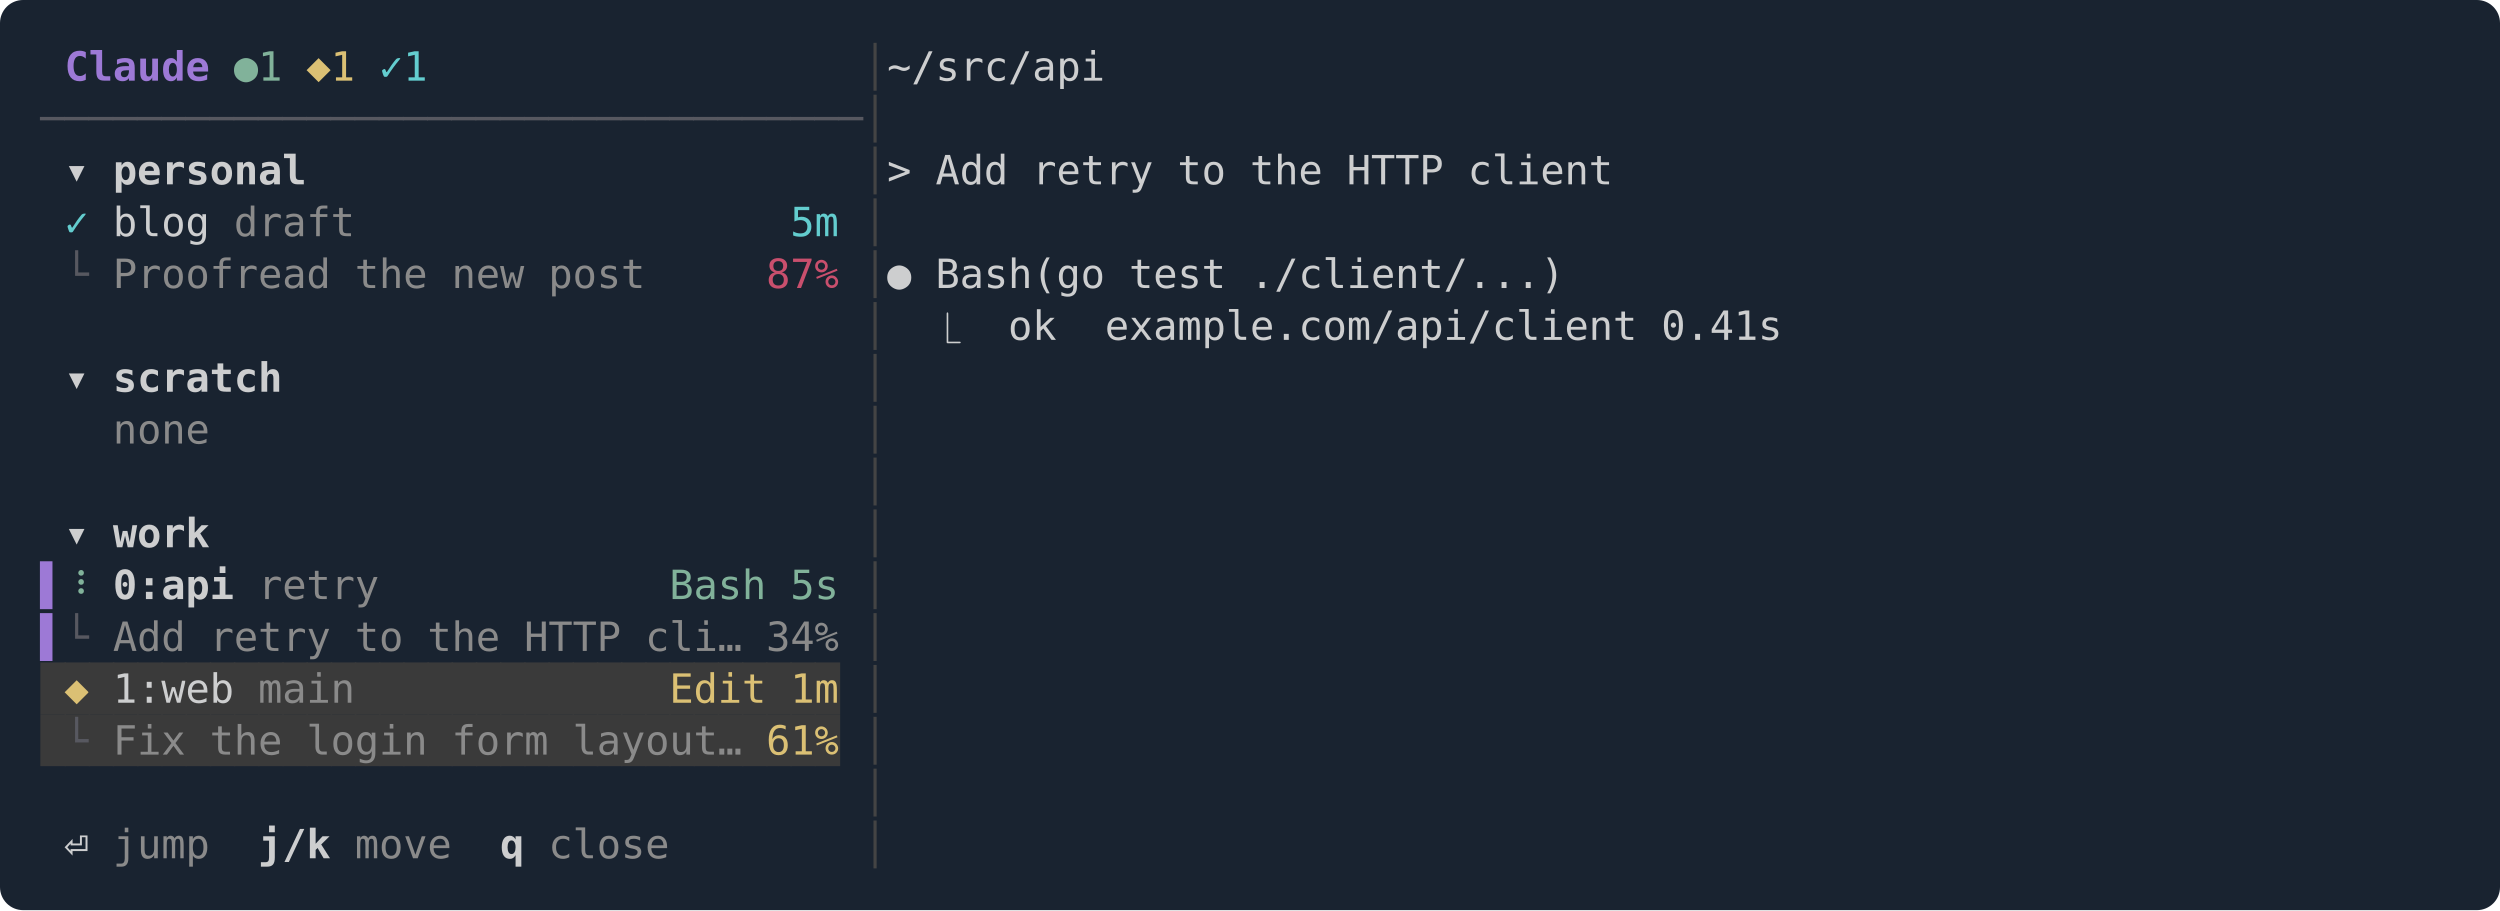
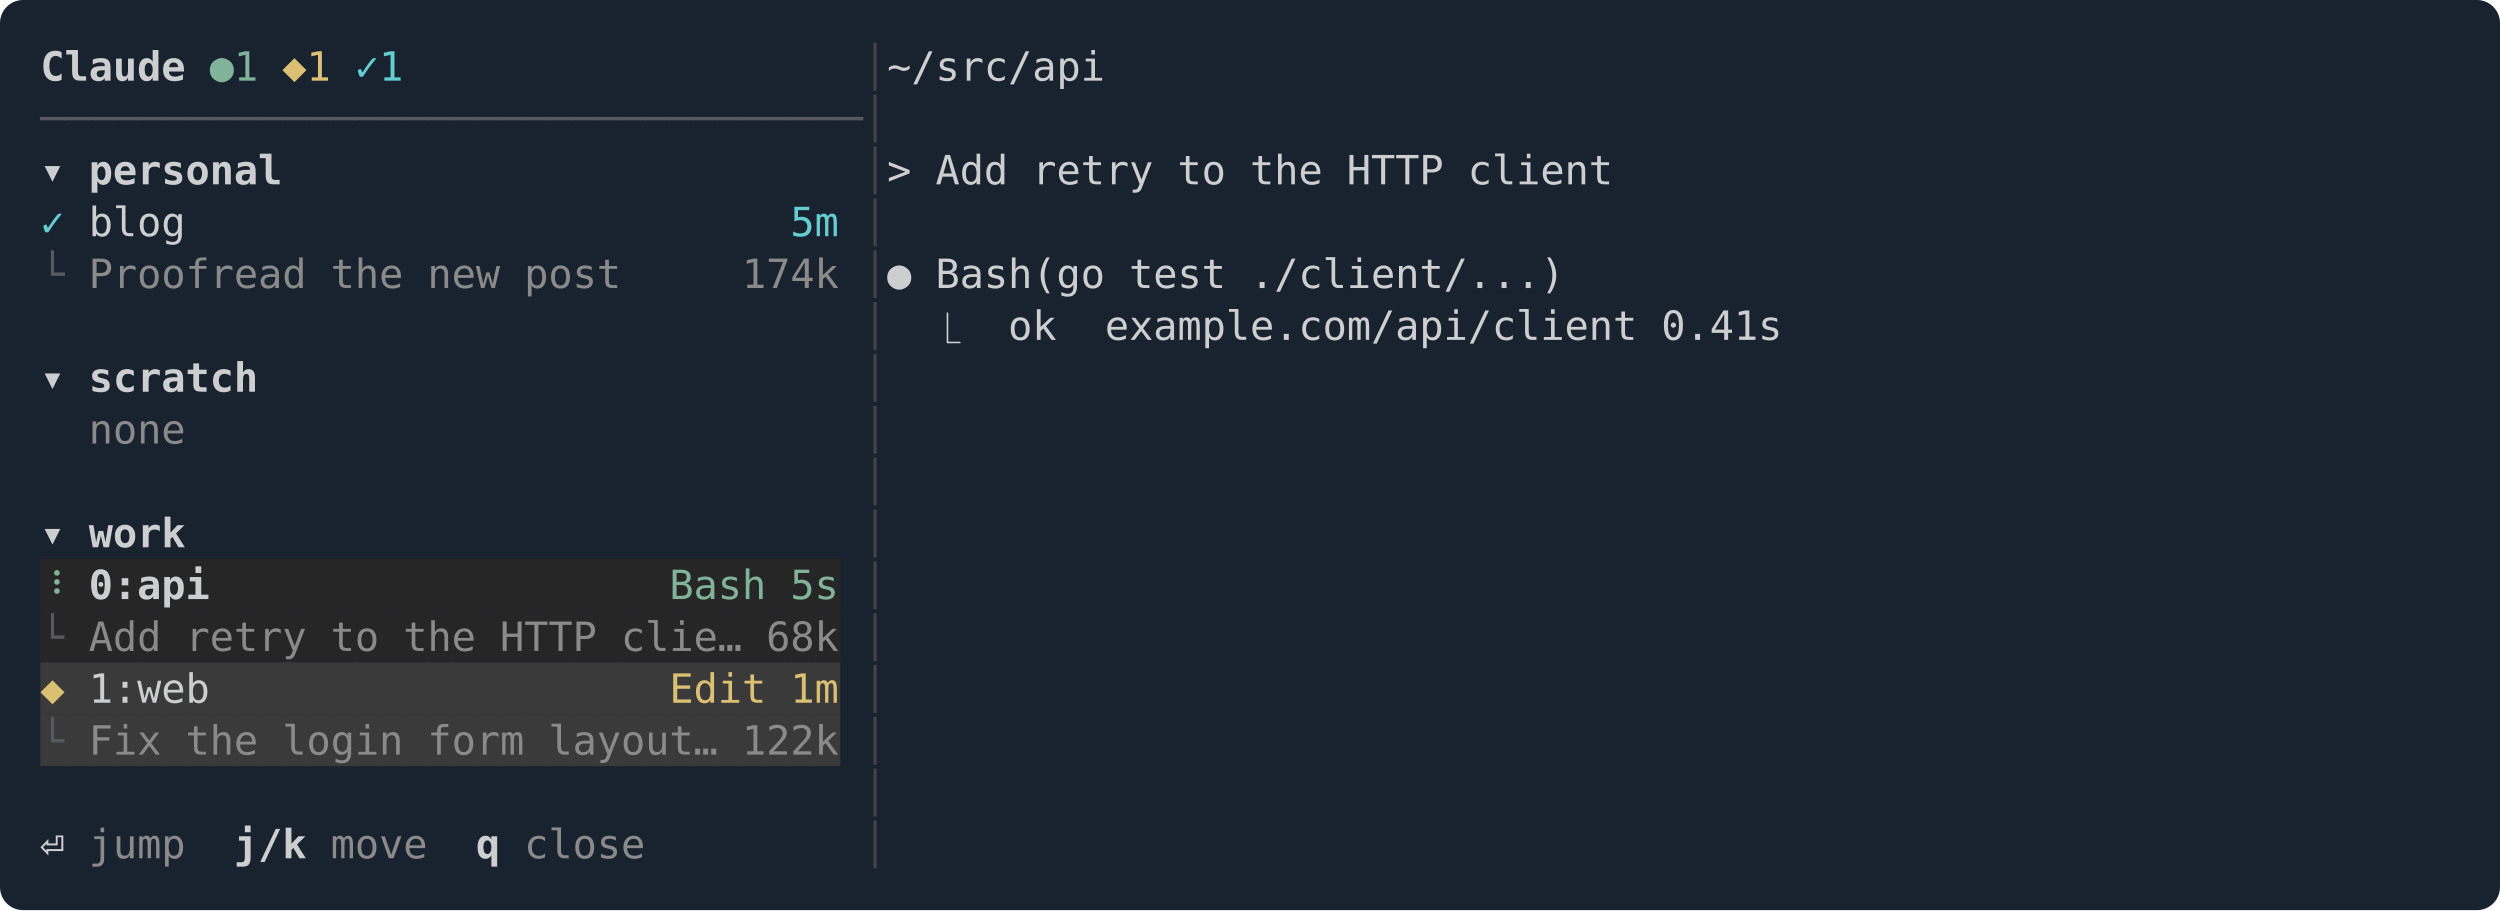
<svg xmlns="http://www.w3.org/2000/svg" width="868" height="316" font-family="Menlo, Monaco, 'DejaVu Sans Mono', monospace" font-size="14">
  <rect width="100%" height="100%" rx="8" fill="#192330" />
-   <text x="22.4" y="28" fill="#9d79d6" font-weight="bold">C</text>
-   <text x="30.8" y="28" fill="#9d79d6" font-weight="bold">l</text>
-   <text x="39.2" y="28" fill="#9d79d6" font-weight="bold">a</text>
-   <text x="47.6" y="28" fill="#9d79d6" font-weight="bold">u</text>
-   <text x="56.0" y="28" fill="#9d79d6" font-weight="bold">d</text>
-   <text x="64.4" y="28" fill="#9d79d6" font-weight="bold">e</text>
-   <text x="81.2" y="28" fill="#81b29a">●</text>
-   <text x="89.6" y="28" fill="#81b29a">1</text>
-   <text x="106.4" y="28" fill="#dbc074">◆</text>
-   <text x="114.8" y="28" fill="#dbc074">1</text>
-   <text x="131.6" y="28" fill="#63cdcf">✓</text>
-   <text x="140.0" y="28" fill="#63cdcf">1</text>
+   <text x="14.0" y="28" fill="#cdcecf" font-weight="bold">C</text>
+   <text x="22.4" y="28" fill="#cdcecf" font-weight="bold">l</text>
+   <text x="30.8" y="28" fill="#cdcecf" font-weight="bold">a</text>
+   <text x="39.2" y="28" fill="#cdcecf" font-weight="bold">u</text>
+   <text x="47.6" y="28" fill="#cdcecf" font-weight="bold">d</text>
+   <text x="56.0" y="28" fill="#cdcecf" font-weight="bold">e</text>
+   <text x="72.8" y="28" fill="#81b29a">●</text>
+   <text x="81.2" y="28" fill="#81b29a">1</text>
+   <text x="98.0" y="28" fill="#dbc074">◆</text>
+   <text x="106.4" y="28" fill="#dbc074">1</text>
+   <text x="123.2" y="28" fill="#63cdcf">✓</text>
+   <text x="131.6" y="28" fill="#63cdcf">1</text>
  <text x="299.6" y="28" fill="#444444">│</text>
  <text x="308.0" y="28" fill="#cdcecf">~</text>
  <text x="316.4" y="28" fill="#cdcecf">/</text>
  <text x="324.8" y="28" fill="#cdcecf">s</text>
  <text x="333.2" y="28" fill="#cdcecf">r</text>
  <text x="341.6" y="28" fill="#cdcecf">c</text>
  <text x="350.0" y="28" fill="#cdcecf">/</text>
  <text x="358.4" y="28" fill="#cdcecf">a</text>
  <text x="366.8" y="28" fill="#cdcecf">p</text>
  <text x="375.2" y="28" fill="#cdcecf">i</text>
  <text x="14.0" y="46" fill="#575860">─</text>
  <text x="22.4" y="46" fill="#575860">─</text>
  <text x="30.8" y="46" fill="#575860">─</text>
  <text x="39.2" y="46" fill="#575860">─</text>
  <text x="47.6" y="46" fill="#575860">─</text>
  <text x="56.0" y="46" fill="#575860">─</text>
  <text x="64.4" y="46" fill="#575860">─</text>
  <text x="72.8" y="46" fill="#575860">─</text>
  <text x="81.2" y="46" fill="#575860">─</text>
  <text x="89.6" y="46" fill="#575860">─</text>
  <text x="98.0" y="46" fill="#575860">─</text>
  <text x="106.4" y="46" fill="#575860">─</text>
  <text x="114.8" y="46" fill="#575860">─</text>
  <text x="123.2" y="46" fill="#575860">─</text>
  <text x="131.6" y="46" fill="#575860">─</text>
  <text x="140.0" y="46" fill="#575860">─</text>
  <text x="148.4" y="46" fill="#575860">─</text>
  <text x="156.8" y="46" fill="#575860">─</text>
  <text x="165.2" y="46" fill="#575860">─</text>
  <text x="173.6" y="46" fill="#575860">─</text>
  <text x="182.0" y="46" fill="#575860">─</text>
  <text x="190.4" y="46" fill="#575860">─</text>
  <text x="198.8" y="46" fill="#575860">─</text>
  <text x="207.2" y="46" fill="#575860">─</text>
  <text x="215.6" y="46" fill="#575860">─</text>
  <text x="224.0" y="46" fill="#575860">─</text>
  <text x="232.4" y="46" fill="#575860">─</text>
  <text x="240.8" y="46" fill="#575860">─</text>
  <text x="249.2" y="46" fill="#575860">─</text>
  <text x="257.6" y="46" fill="#575860">─</text>
  <text x="266.0" y="46" fill="#575860">─</text>
  <text x="274.4" y="46" fill="#575860">─</text>
  <text x="282.8" y="46" fill="#575860">─</text>
  <text x="291.2" y="46" fill="#575860">─</text>
  <text x="299.6" y="46" fill="#444444">│</text>
-   <text x="22.4" y="64" fill="#cdcecf" font-weight="bold">▾</text>
-   <text x="39.2" y="64" fill="#cdcecf" font-weight="bold">p</text>
-   <text x="47.6" y="64" fill="#cdcecf" font-weight="bold">e</text>
-   <text x="56.0" y="64" fill="#cdcecf" font-weight="bold">r</text>
-   <text x="64.4" y="64" fill="#cdcecf" font-weight="bold">s</text>
-   <text x="72.8" y="64" fill="#cdcecf" font-weight="bold">o</text>
-   <text x="81.2" y="64" fill="#cdcecf" font-weight="bold">n</text>
-   <text x="89.6" y="64" fill="#cdcecf" font-weight="bold">a</text>
-   <text x="98.0" y="64" fill="#cdcecf" font-weight="bold">l</text>
+   <text x="14.0" y="64" fill="#cdcecf" font-weight="bold">▾</text>
+   <text x="30.8" y="64" fill="#cdcecf" font-weight="bold">p</text>
+   <text x="39.2" y="64" fill="#cdcecf" font-weight="bold">e</text>
+   <text x="47.6" y="64" fill="#cdcecf" font-weight="bold">r</text>
+   <text x="56.0" y="64" fill="#cdcecf" font-weight="bold">s</text>
+   <text x="64.4" y="64" fill="#cdcecf" font-weight="bold">o</text>
+   <text x="72.8" y="64" fill="#cdcecf" font-weight="bold">n</text>
+   <text x="81.2" y="64" fill="#cdcecf" font-weight="bold">a</text>
+   <text x="89.6" y="64" fill="#cdcecf" font-weight="bold">l</text>
  <text x="299.6" y="64" fill="#444444">│</text>
  <text x="308.0" y="64" fill="#cdcecf">&gt;</text>
  <text x="324.8" y="64" fill="#cdcecf">A</text>
  <text x="333.2" y="64" fill="#cdcecf">d</text>
  <text x="341.6" y="64" fill="#cdcecf">d</text>
  <text x="358.4" y="64" fill="#cdcecf">r</text>
  <text x="366.8" y="64" fill="#cdcecf">e</text>
  <text x="375.2" y="64" fill="#cdcecf">t</text>
  <text x="383.6" y="64" fill="#cdcecf">r</text>
  <text x="392.0" y="64" fill="#cdcecf">y</text>
  <text x="408.8" y="64" fill="#cdcecf">t</text>
  <text x="417.2" y="64" fill="#cdcecf">o</text>
  <text x="434.0" y="64" fill="#cdcecf">t</text>
  <text x="442.4" y="64" fill="#cdcecf">h</text>
  <text x="450.8" y="64" fill="#cdcecf">e</text>
  <text x="467.6" y="64" fill="#cdcecf">H</text>
  <text x="476.0" y="64" fill="#cdcecf">T</text>
  <text x="484.4" y="64" fill="#cdcecf">T</text>
  <text x="492.8" y="64" fill="#cdcecf">P</text>
  <text x="509.6" y="64" fill="#cdcecf">c</text>
  <text x="518.0" y="64" fill="#cdcecf">l</text>
  <text x="526.4" y="64" fill="#cdcecf">i</text>
  <text x="534.8" y="64" fill="#cdcecf">e</text>
  <text x="543.2" y="64" fill="#cdcecf">n</text>
  <text x="551.6" y="64" fill="#cdcecf">t</text>
-   <text x="22.4" y="82" fill="#63cdcf">✓</text>
-   <text x="39.2" y="82" fill="#cdcecf">b</text>
-   <text x="47.6" y="82" fill="#cdcecf">l</text>
-   <text x="56.0" y="82" fill="#cdcecf">o</text>
-   <text x="64.4" y="82" fill="#cdcecf">g</text>
-   <text x="81.2" y="82" fill="#8a8a8a">d</text>
-   <text x="89.6" y="82" fill="#8a8a8a">r</text>
-   <text x="98.0" y="82" fill="#8a8a8a">a</text>
-   <text x="106.4" y="82" fill="#8a8a8a">f</text>
-   <text x="114.8" y="82" fill="#8a8a8a">t</text>
+   <text x="14.0" y="82" fill="#63cdcf">✓</text>
+   <text x="30.8" y="82" fill="#cdcecf">b</text>
+   <text x="39.2" y="82" fill="#cdcecf">l</text>
+   <text x="47.6" y="82" fill="#cdcecf">o</text>
+   <text x="56.0" y="82" fill="#cdcecf">g</text>
  <text x="274.4" y="82" fill="#63cdcf">5</text>
  <text x="282.8" y="82" fill="#63cdcf">m</text>
  <text x="299.6" y="82" fill="#444444">│</text>
-   <text x="22.4" y="100" fill="#575860">└</text>
-   <text x="39.2" y="100" fill="#8a8a8a">P</text>
-   <text x="47.6" y="100" fill="#8a8a8a">r</text>
+   <text x="14.0" y="100" fill="#575860">└</text>
+   <text x="30.8" y="100" fill="#8a8a8a">P</text>
+   <text x="39.2" y="100" fill="#8a8a8a">r</text>
+   <text x="47.6" y="100" fill="#8a8a8a">o</text>
  <text x="56.0" y="100" fill="#8a8a8a">o</text>
-   <text x="64.4" y="100" fill="#8a8a8a">o</text>
-   <text x="72.8" y="100" fill="#8a8a8a">f</text>
-   <text x="81.2" y="100" fill="#8a8a8a">r</text>
-   <text x="89.6" y="100" fill="#8a8a8a">e</text>
-   <text x="98.0" y="100" fill="#8a8a8a">a</text>
-   <text x="106.4" y="100" fill="#8a8a8a">d</text>
-   <text x="123.2" y="100" fill="#8a8a8a">t</text>
-   <text x="131.6" y="100" fill="#8a8a8a">h</text>
-   <text x="140.0" y="100" fill="#8a8a8a">e</text>
-   <text x="156.8" y="100" fill="#8a8a8a">n</text>
-   <text x="165.2" y="100" fill="#8a8a8a">e</text>
-   <text x="173.6" y="100" fill="#8a8a8a">w</text>
-   <text x="190.4" y="100" fill="#8a8a8a">p</text>
-   <text x="198.8" y="100" fill="#8a8a8a">o</text>
-   <text x="207.2" y="100" fill="#8a8a8a">s</text>
-   <text x="215.6" y="100" fill="#8a8a8a">t</text>
-   <text x="266.0" y="100" fill="#c94f6d">8</text>
-   <text x="274.4" y="100" fill="#c94f6d">7</text>
-   <text x="282.8" y="100" fill="#c94f6d">%</text>
+   <text x="64.4" y="100" fill="#8a8a8a">f</text>
+   <text x="72.8" y="100" fill="#8a8a8a">r</text>
+   <text x="81.2" y="100" fill="#8a8a8a">e</text>
+   <text x="89.6" y="100" fill="#8a8a8a">a</text>
+   <text x="98.0" y="100" fill="#8a8a8a">d</text>
+   <text x="114.8" y="100" fill="#8a8a8a">t</text>
+   <text x="123.2" y="100" fill="#8a8a8a">h</text>
+   <text x="131.6" y="100" fill="#8a8a8a">e</text>
+   <text x="148.4" y="100" fill="#8a8a8a">n</text>
+   <text x="156.8" y="100" fill="#8a8a8a">e</text>
+   <text x="165.2" y="100" fill="#8a8a8a">w</text>
+   <text x="182.0" y="100" fill="#8a8a8a">p</text>
+   <text x="190.4" y="100" fill="#8a8a8a">o</text>
+   <text x="198.8" y="100" fill="#8a8a8a">s</text>
+   <text x="207.2" y="100" fill="#8a8a8a">t</text>
+   <text x="257.6" y="100" fill="#8a8a8a">1</text>
+   <text x="266.0" y="100" fill="#8a8a8a">7</text>
+   <text x="274.4" y="100" fill="#8a8a8a">4</text>
+   <text x="282.8" y="100" fill="#8a8a8a">k</text>
  <text x="299.6" y="100" fill="#444444">│</text>
  <text x="308.0" y="100" fill="#cdcecf">●</text>
  <text x="324.8" y="100" fill="#cdcecf">B</text>
  <text x="333.2" y="100" fill="#cdcecf">a</text>
  <text x="341.6" y="100" fill="#cdcecf">s</text>
  <text x="350.0" y="100" fill="#cdcecf">h</text>
  <text x="358.4" y="100" fill="#cdcecf">(</text>
  <text x="366.8" y="100" fill="#cdcecf">g</text>
  <text x="375.2" y="100" fill="#cdcecf">o</text>
  <text x="392.0" y="100" fill="#cdcecf">t</text>
  <text x="400.4" y="100" fill="#cdcecf">e</text>
  <text x="408.8" y="100" fill="#cdcecf">s</text>
  <text x="417.2" y="100" fill="#cdcecf">t</text>
  <text x="434.0" y="100" fill="#cdcecf">.</text>
  <text x="442.4" y="100" fill="#cdcecf">/</text>
  <text x="450.8" y="100" fill="#cdcecf">c</text>
  <text x="459.2" y="100" fill="#cdcecf">l</text>
  <text x="467.6" y="100" fill="#cdcecf">i</text>
  <text x="476.0" y="100" fill="#cdcecf">e</text>
  <text x="484.4" y="100" fill="#cdcecf">n</text>
  <text x="492.8" y="100" fill="#cdcecf">t</text>
  <text x="501.2" y="100" fill="#cdcecf">/</text>
  <text x="509.6" y="100" fill="#cdcecf">.</text>
  <text x="518.0" y="100" fill="#cdcecf">.</text>
  <text x="526.4" y="100" fill="#cdcecf">.</text>
  <text x="534.8" y="100" fill="#cdcecf">)</text>
  <text x="299.6" y="118" fill="#444444">│</text>
  <text x="324.8" y="118" fill="#cdcecf">⎿</text>
  <text x="350.0" y="118" fill="#cdcecf">o</text>
  <text x="358.4" y="118" fill="#cdcecf">k</text>
  <text x="383.6" y="118" fill="#cdcecf">e</text>
  <text x="392.0" y="118" fill="#cdcecf">x</text>
  <text x="400.4" y="118" fill="#cdcecf">a</text>
  <text x="408.8" y="118" fill="#cdcecf">m</text>
  <text x="417.2" y="118" fill="#cdcecf">p</text>
  <text x="425.6" y="118" fill="#cdcecf">l</text>
  <text x="434.0" y="118" fill="#cdcecf">e</text>
  <text x="442.4" y="118" fill="#cdcecf">.</text>
  <text x="450.8" y="118" fill="#cdcecf">c</text>
  <text x="459.2" y="118" fill="#cdcecf">o</text>
  <text x="467.6" y="118" fill="#cdcecf">m</text>
  <text x="476.0" y="118" fill="#cdcecf">/</text>
  <text x="484.4" y="118" fill="#cdcecf">a</text>
  <text x="492.8" y="118" fill="#cdcecf">p</text>
  <text x="501.2" y="118" fill="#cdcecf">i</text>
  <text x="509.6" y="118" fill="#cdcecf">/</text>
  <text x="518.0" y="118" fill="#cdcecf">c</text>
  <text x="526.4" y="118" fill="#cdcecf">l</text>
  <text x="534.8" y="118" fill="#cdcecf">i</text>
  <text x="543.2" y="118" fill="#cdcecf">e</text>
  <text x="551.6" y="118" fill="#cdcecf">n</text>
  <text x="560.0" y="118" fill="#cdcecf">t</text>
  <text x="576.8" y="118" fill="#cdcecf">0</text>
  <text x="585.2" y="118" fill="#cdcecf">.</text>
  <text x="593.6" y="118" fill="#cdcecf">4</text>
  <text x="602.0" y="118" fill="#cdcecf">1</text>
  <text x="610.4" y="118" fill="#cdcecf">s</text>
-   <text x="22.4" y="136" fill="#cdcecf" font-weight="bold">▾</text>
-   <text x="39.2" y="136" fill="#cdcecf" font-weight="bold">s</text>
-   <text x="47.6" y="136" fill="#cdcecf" font-weight="bold">c</text>
-   <text x="56.0" y="136" fill="#cdcecf" font-weight="bold">r</text>
-   <text x="64.4" y="136" fill="#cdcecf" font-weight="bold">a</text>
-   <text x="72.8" y="136" fill="#cdcecf" font-weight="bold">t</text>
-   <text x="81.2" y="136" fill="#cdcecf" font-weight="bold">c</text>
-   <text x="89.6" y="136" fill="#cdcecf" font-weight="bold">h</text>
+   <text x="14.0" y="136" fill="#cdcecf" font-weight="bold">▾</text>
+   <text x="30.8" y="136" fill="#cdcecf" font-weight="bold">s</text>
+   <text x="39.2" y="136" fill="#cdcecf" font-weight="bold">c</text>
+   <text x="47.6" y="136" fill="#cdcecf" font-weight="bold">r</text>
+   <text x="56.0" y="136" fill="#cdcecf" font-weight="bold">a</text>
+   <text x="64.4" y="136" fill="#cdcecf" font-weight="bold">t</text>
+   <text x="72.8" y="136" fill="#cdcecf" font-weight="bold">c</text>
+   <text x="81.2" y="136" fill="#cdcecf" font-weight="bold">h</text>
  <text x="299.6" y="136" fill="#444444">│</text>
-   <text x="39.2" y="154" fill="#8a8a8a">n</text>
-   <text x="47.6" y="154" fill="#8a8a8a">o</text>
-   <text x="56.0" y="154" fill="#8a8a8a">n</text>
-   <text x="64.4" y="154" fill="#8a8a8a">e</text>
+   <text x="30.8" y="154" fill="#8a8a8a">n</text>
+   <text x="39.2" y="154" fill="#8a8a8a">o</text>
+   <text x="47.6" y="154" fill="#8a8a8a">n</text>
+   <text x="56.0" y="154" fill="#8a8a8a">e</text>
  <text x="299.6" y="154" fill="#444444">│</text>
  <text x="299.6" y="172" fill="#444444">│</text>
-   <text x="22.4" y="190" fill="#cdcecf" font-weight="bold">▾</text>
-   <text x="39.2" y="190" fill="#cdcecf" font-weight="bold">w</text>
-   <text x="47.6" y="190" fill="#cdcecf" font-weight="bold">o</text>
-   <text x="56.0" y="190" fill="#cdcecf" font-weight="bold">r</text>
-   <text x="64.4" y="190" fill="#cdcecf" font-weight="bold">k</text>
+   <text x="14.0" y="190" fill="#cdcecf" font-weight="bold">▾</text>
+   <text x="30.8" y="190" fill="#cdcecf" font-weight="bold">w</text>
+   <text x="39.2" y="190" fill="#cdcecf" font-weight="bold">o</text>
+   <text x="47.6" y="190" fill="#cdcecf" font-weight="bold">r</text>
+   <text x="56.0" y="190" fill="#cdcecf" font-weight="bold">k</text>
  <text x="299.6" y="190" fill="#444444">│</text>
-   <text x="14.0" y="208" fill="#9d79d6">▌</text>
-   <text x="22.4" y="208" fill="#81b29a">⠸</text>
-   <text x="39.2" y="208" fill="#cdcecf" font-weight="bold">0</text>
-   <text x="47.6" y="208" fill="#cdcecf" font-weight="bold">:</text>
-   <text x="56.0" y="208" fill="#cdcecf" font-weight="bold">a</text>
-   <text x="64.4" y="208" fill="#cdcecf" font-weight="bold">p</text>
-   <text x="72.8" y="208" fill="#cdcecf" font-weight="bold">i</text>
-   <text x="89.6" y="208" fill="#8a8a8a">r</text>
-   <text x="98.0" y="208" fill="#8a8a8a">e</text>
-   <text x="106.4" y="208" fill="#8a8a8a">t</text>
-   <text x="114.8" y="208" fill="#8a8a8a">r</text>
-   <text x="123.2" y="208" fill="#8a8a8a">y</text>
+   <rect x="14.0" y="194" width="8.9" height="18" fill="#262626" />
+   <text x="14.0" y="208" fill="#81b29a">⠸</text>
+   <rect x="22.4" y="194" width="8.9" height="18" fill="#262626" />
+   <rect x="30.8" y="194" width="8.9" height="18" fill="#262626" />
+   <text x="30.8" y="208" fill="#cdcecf" font-weight="bold">0</text>
+   <rect x="39.2" y="194" width="8.9" height="18" fill="#262626" />
+   <text x="39.2" y="208" fill="#cdcecf" font-weight="bold">:</text>
+   <rect x="47.6" y="194" width="8.9" height="18" fill="#262626" />
+   <text x="47.6" y="208" fill="#cdcecf" font-weight="bold">a</text>
+   <rect x="56.0" y="194" width="8.9" height="18" fill="#262626" />
+   <text x="56.0" y="208" fill="#cdcecf" font-weight="bold">p</text>
+   <rect x="64.4" y="194" width="8.9" height="18" fill="#262626" />
+   <text x="64.4" y="208" fill="#cdcecf" font-weight="bold">i</text>
+   <rect x="72.8" y="194" width="8.9" height="18" fill="#262626" />
+   <rect x="81.2" y="194" width="8.9" height="18" fill="#262626" />
+   <rect x="89.6" y="194" width="8.9" height="18" fill="#262626" />
+   <rect x="98.0" y="194" width="8.9" height="18" fill="#262626" />
+   <rect x="106.4" y="194" width="8.9" height="18" fill="#262626" />
+   <rect x="114.8" y="194" width="8.9" height="18" fill="#262626" />
+   <rect x="123.2" y="194" width="8.9" height="18" fill="#262626" />
+   <rect x="131.6" y="194" width="8.9" height="18" fill="#262626" />
+   <rect x="140.0" y="194" width="8.9" height="18" fill="#262626" />
+   <rect x="148.4" y="194" width="8.9" height="18" fill="#262626" />
+   <rect x="156.8" y="194" width="8.9" height="18" fill="#262626" />
+   <rect x="165.2" y="194" width="8.9" height="18" fill="#262626" />
+   <rect x="173.6" y="194" width="8.9" height="18" fill="#262626" />
+   <rect x="182.0" y="194" width="8.9" height="18" fill="#262626" />
+   <rect x="190.4" y="194" width="8.9" height="18" fill="#262626" />
+   <rect x="198.8" y="194" width="8.9" height="18" fill="#262626" />
+   <rect x="207.2" y="194" width="8.9" height="18" fill="#262626" />
+   <rect x="215.6" y="194" width="8.9" height="18" fill="#262626" />
+   <rect x="224.0" y="194" width="8.9" height="18" fill="#262626" />
+   <rect x="232.4" y="194" width="8.9" height="18" fill="#262626" />
  <text x="232.4" y="208" fill="#81b29a">B</text>
+   <rect x="240.8" y="194" width="8.9" height="18" fill="#262626" />
  <text x="240.8" y="208" fill="#81b29a">a</text>
+   <rect x="249.2" y="194" width="8.9" height="18" fill="#262626" />
  <text x="249.2" y="208" fill="#81b29a">s</text>
+   <rect x="257.6" y="194" width="8.9" height="18" fill="#262626" />
  <text x="257.6" y="208" fill="#81b29a">h</text>
+   <rect x="266.0" y="194" width="8.9" height="18" fill="#262626" />
+   <rect x="274.4" y="194" width="8.9" height="18" fill="#262626" />
  <text x="274.4" y="208" fill="#81b29a">5</text>
+   <rect x="282.8" y="194" width="8.9" height="18" fill="#262626" />
  <text x="282.8" y="208" fill="#81b29a">s</text>
  <text x="299.6" y="208" fill="#444444">│</text>
-   <text x="14.0" y="226" fill="#9d79d6">▌</text>
-   <text x="22.4" y="226" fill="#575860">└</text>
-   <text x="39.2" y="226" fill="#8a8a8a">A</text>
+   <rect x="14.0" y="212" width="8.9" height="18" fill="#262626" />
+   <text x="14.0" y="226" fill="#575860">└</text>
+   <rect x="22.4" y="212" width="8.9" height="18" fill="#262626" />
+   <rect x="30.8" y="212" width="8.9" height="18" fill="#262626" />
+   <text x="30.8" y="226" fill="#8a8a8a">A</text>
+   <rect x="39.2" y="212" width="8.9" height="18" fill="#262626" />
+   <text x="39.2" y="226" fill="#8a8a8a">d</text>
+   <rect x="47.6" y="212" width="8.9" height="18" fill="#262626" />
  <text x="47.6" y="226" fill="#8a8a8a">d</text>
-   <text x="56.0" y="226" fill="#8a8a8a">d</text>
-   <text x="72.8" y="226" fill="#8a8a8a">r</text>
-   <text x="81.2" y="226" fill="#8a8a8a">e</text>
-   <text x="89.6" y="226" fill="#8a8a8a">t</text>
-   <text x="98.0" y="226" fill="#8a8a8a">r</text>
-   <text x="106.4" y="226" fill="#8a8a8a">y</text>
-   <text x="123.2" y="226" fill="#8a8a8a">t</text>
-   <text x="131.6" y="226" fill="#8a8a8a">o</text>
-   <text x="148.4" y="226" fill="#8a8a8a">t</text>
-   <text x="156.8" y="226" fill="#8a8a8a">h</text>
-   <text x="165.2" y="226" fill="#8a8a8a">e</text>
-   <text x="182.0" y="226" fill="#8a8a8a">H</text>
+   <rect x="56.0" y="212" width="8.9" height="18" fill="#262626" />
+   <rect x="64.4" y="212" width="8.9" height="18" fill="#262626" />
+   <text x="64.4" y="226" fill="#8a8a8a">r</text>
+   <rect x="72.8" y="212" width="8.9" height="18" fill="#262626" />
+   <text x="72.8" y="226" fill="#8a8a8a">e</text>
+   <rect x="81.2" y="212" width="8.9" height="18" fill="#262626" />
+   <text x="81.2" y="226" fill="#8a8a8a">t</text>
+   <rect x="89.6" y="212" width="8.9" height="18" fill="#262626" />
+   <text x="89.6" y="226" fill="#8a8a8a">r</text>
+   <rect x="98.0" y="212" width="8.9" height="18" fill="#262626" />
+   <text x="98.0" y="226" fill="#8a8a8a">y</text>
+   <rect x="106.4" y="212" width="8.9" height="18" fill="#262626" />
+   <rect x="114.8" y="212" width="8.9" height="18" fill="#262626" />
+   <text x="114.8" y="226" fill="#8a8a8a">t</text>
+   <rect x="123.2" y="212" width="8.9" height="18" fill="#262626" />
+   <text x="123.2" y="226" fill="#8a8a8a">o</text>
+   <rect x="131.6" y="212" width="8.9" height="18" fill="#262626" />
+   <rect x="140.0" y="212" width="8.9" height="18" fill="#262626" />
+   <text x="140.0" y="226" fill="#8a8a8a">t</text>
+   <rect x="148.4" y="212" width="8.9" height="18" fill="#262626" />
+   <text x="148.4" y="226" fill="#8a8a8a">h</text>
+   <rect x="156.8" y="212" width="8.9" height="18" fill="#262626" />
+   <text x="156.8" y="226" fill="#8a8a8a">e</text>
+   <rect x="165.2" y="212" width="8.9" height="18" fill="#262626" />
+   <rect x="173.6" y="212" width="8.9" height="18" fill="#262626" />
+   <text x="173.6" y="226" fill="#8a8a8a">H</text>
+   <rect x="182.0" y="212" width="8.9" height="18" fill="#262626" />
+   <text x="182.0" y="226" fill="#8a8a8a">T</text>
+   <rect x="190.4" y="212" width="8.9" height="18" fill="#262626" />
  <text x="190.4" y="226" fill="#8a8a8a">T</text>
-   <text x="198.8" y="226" fill="#8a8a8a">T</text>
-   <text x="207.2" y="226" fill="#8a8a8a">P</text>
-   <text x="224.0" y="226" fill="#8a8a8a">c</text>
-   <text x="232.4" y="226" fill="#8a8a8a">l</text>
-   <text x="240.8" y="226" fill="#8a8a8a">i</text>
+   <rect x="198.8" y="212" width="8.9" height="18" fill="#262626" />
+   <text x="198.8" y="226" fill="#8a8a8a">P</text>
+   <rect x="207.2" y="212" width="8.9" height="18" fill="#262626" />
+   <rect x="215.6" y="212" width="8.9" height="18" fill="#262626" />
+   <text x="215.6" y="226" fill="#8a8a8a">c</text>
+   <rect x="224.0" y="212" width="8.9" height="18" fill="#262626" />
+   <text x="224.0" y="226" fill="#8a8a8a">l</text>
+   <rect x="232.4" y="212" width="8.9" height="18" fill="#262626" />
+   <text x="232.4" y="226" fill="#8a8a8a">i</text>
+   <rect x="240.8" y="212" width="8.9" height="18" fill="#262626" />
+   <text x="240.8" y="226" fill="#8a8a8a">e</text>
+   <rect x="249.2" y="212" width="8.9" height="18" fill="#262626" />
  <text x="249.2" y="226" fill="#8a8a8a">…</text>
-   <text x="266.0" y="226" fill="#8a8a8a">3</text>
-   <text x="274.4" y="226" fill="#8a8a8a">4</text>
-   <text x="282.8" y="226" fill="#8a8a8a">%</text>
+   <rect x="257.6" y="212" width="8.9" height="18" fill="#262626" />
+   <rect x="266.0" y="212" width="8.9" height="18" fill="#262626" />
+   <text x="266.0" y="226" fill="#8a8a8a">6</text>
+   <rect x="274.4" y="212" width="8.9" height="18" fill="#262626" />
+   <text x="274.4" y="226" fill="#8a8a8a">8</text>
+   <rect x="282.8" y="212" width="8.9" height="18" fill="#262626" />
+   <text x="282.8" y="226" fill="#8a8a8a">k</text>
  <text x="299.6" y="226" fill="#444444">│</text>
  <rect x="14.0" y="230" width="8.9" height="18" fill="#3a3a3a" />
+   <text x="14.0" y="244" fill="#dbc074" font-weight="bold">◆</text>
  <rect x="22.4" y="230" width="8.9" height="18" fill="#3a3a3a" />
-   <text x="22.4" y="244" fill="#dbc074" font-weight="bold">◆</text>
  <rect x="30.8" y="230" width="8.9" height="18" fill="#3a3a3a" />
+   <text x="30.8" y="244" fill="#cdcecf">1</text>
  <rect x="39.2" y="230" width="8.9" height="18" fill="#3a3a3a" />
-   <text x="39.2" y="244" fill="#cdcecf">1</text>
+   <text x="39.2" y="244" fill="#cdcecf">:</text>
  <rect x="47.6" y="230" width="8.9" height="18" fill="#3a3a3a" />
-   <text x="47.6" y="244" fill="#cdcecf">:</text>
+   <text x="47.6" y="244" fill="#cdcecf">w</text>
  <rect x="56.0" y="230" width="8.9" height="18" fill="#3a3a3a" />
-   <text x="56.0" y="244" fill="#cdcecf">w</text>
+   <text x="56.0" y="244" fill="#cdcecf">e</text>
  <rect x="64.4" y="230" width="8.9" height="18" fill="#3a3a3a" />
-   <text x="64.4" y="244" fill="#cdcecf">e</text>
+   <text x="64.4" y="244" fill="#cdcecf">b</text>
  <rect x="72.8" y="230" width="8.9" height="18" fill="#3a3a3a" />
-   <text x="72.8" y="244" fill="#cdcecf">b</text>
  <rect x="81.2" y="230" width="8.9" height="18" fill="#3a3a3a" />
  <rect x="89.6" y="230" width="8.9" height="18" fill="#3a3a3a" />
-   <text x="89.6" y="244" fill="#8a8a8a">m</text>
  <rect x="98.0" y="230" width="8.9" height="18" fill="#3a3a3a" />
-   <text x="98.0" y="244" fill="#8a8a8a">a</text>
  <rect x="106.4" y="230" width="8.9" height="18" fill="#3a3a3a" />
-   <text x="106.4" y="244" fill="#8a8a8a">i</text>
  <rect x="114.8" y="230" width="8.9" height="18" fill="#3a3a3a" />
-   <text x="114.8" y="244" fill="#8a8a8a">n</text>
  <rect x="123.2" y="230" width="8.9" height="18" fill="#3a3a3a" />
  <rect x="131.6" y="230" width="8.9" height="18" fill="#3a3a3a" />
  <rect x="140.0" y="230" width="8.9" height="18" fill="#3a3a3a" />
  <rect x="148.4" y="230" width="8.9" height="18" fill="#3a3a3a" />
  <rect x="156.8" y="230" width="8.9" height="18" fill="#3a3a3a" />
  <rect x="165.2" y="230" width="8.9" height="18" fill="#3a3a3a" />
  <rect x="173.6" y="230" width="8.9" height="18" fill="#3a3a3a" />
  <rect x="182.0" y="230" width="8.9" height="18" fill="#3a3a3a" />
  <rect x="190.4" y="230" width="8.9" height="18" fill="#3a3a3a" />
  <rect x="198.8" y="230" width="8.9" height="18" fill="#3a3a3a" />
  <rect x="207.2" y="230" width="8.9" height="18" fill="#3a3a3a" />
  <rect x="215.6" y="230" width="8.9" height="18" fill="#3a3a3a" />
  <rect x="224.0" y="230" width="8.9" height="18" fill="#3a3a3a" />
  <rect x="232.4" y="230" width="8.9" height="18" fill="#3a3a3a" />
  <text x="232.4" y="244" fill="#dbc074">E</text>
  <rect x="240.8" y="230" width="8.9" height="18" fill="#3a3a3a" />
  <text x="240.8" y="244" fill="#dbc074">d</text>
  <rect x="249.2" y="230" width="8.9" height="18" fill="#3a3a3a" />
  <text x="249.2" y="244" fill="#dbc074">i</text>
  <rect x="257.6" y="230" width="8.9" height="18" fill="#3a3a3a" />
  <text x="257.6" y="244" fill="#dbc074">t</text>
  <rect x="266.0" y="230" width="8.9" height="18" fill="#3a3a3a" />
  <rect x="274.4" y="230" width="8.9" height="18" fill="#3a3a3a" />
  <text x="274.4" y="244" fill="#dbc074">1</text>
  <rect x="282.8" y="230" width="8.9" height="18" fill="#3a3a3a" />
  <text x="282.8" y="244" fill="#dbc074">m</text>
  <text x="299.6" y="244" fill="#444444">│</text>
  <rect x="14.0" y="248" width="8.9" height="18" fill="#3a3a3a" />
+   <text x="14.0" y="262" fill="#575860">└</text>
  <rect x="22.4" y="248" width="8.9" height="18" fill="#3a3a3a" />
-   <text x="22.4" y="262" fill="#575860">└</text>
  <rect x="30.8" y="248" width="8.9" height="18" fill="#3a3a3a" />
+   <text x="30.8" y="262" fill="#8a8a8a">F</text>
  <rect x="39.2" y="248" width="8.9" height="18" fill="#3a3a3a" />
-   <text x="39.2" y="262" fill="#8a8a8a">F</text>
+   <text x="39.2" y="262" fill="#8a8a8a">i</text>
  <rect x="47.6" y="248" width="8.9" height="18" fill="#3a3a3a" />
-   <text x="47.6" y="262" fill="#8a8a8a">i</text>
+   <text x="47.6" y="262" fill="#8a8a8a">x</text>
  <rect x="56.0" y="248" width="8.9" height="18" fill="#3a3a3a" />
-   <text x="56.0" y="262" fill="#8a8a8a">x</text>
  <rect x="64.4" y="248" width="8.9" height="18" fill="#3a3a3a" />
+   <text x="64.4" y="262" fill="#8a8a8a">t</text>
  <rect x="72.8" y="248" width="8.9" height="18" fill="#3a3a3a" />
-   <text x="72.8" y="262" fill="#8a8a8a">t</text>
+   <text x="72.8" y="262" fill="#8a8a8a">h</text>
  <rect x="81.2" y="248" width="8.9" height="18" fill="#3a3a3a" />
-   <text x="81.2" y="262" fill="#8a8a8a">h</text>
+   <text x="81.2" y="262" fill="#8a8a8a">e</text>
  <rect x="89.6" y="248" width="8.9" height="18" fill="#3a3a3a" />
-   <text x="89.6" y="262" fill="#8a8a8a">e</text>
  <rect x="98.0" y="248" width="8.9" height="18" fill="#3a3a3a" />
+   <text x="98.0" y="262" fill="#8a8a8a">l</text>
  <rect x="106.4" y="248" width="8.9" height="18" fill="#3a3a3a" />
-   <text x="106.4" y="262" fill="#8a8a8a">l</text>
+   <text x="106.4" y="262" fill="#8a8a8a">o</text>
  <rect x="114.8" y="248" width="8.9" height="18" fill="#3a3a3a" />
-   <text x="114.8" y="262" fill="#8a8a8a">o</text>
+   <text x="114.8" y="262" fill="#8a8a8a">g</text>
  <rect x="123.2" y="248" width="8.9" height="18" fill="#3a3a3a" />
-   <text x="123.2" y="262" fill="#8a8a8a">g</text>
+   <text x="123.2" y="262" fill="#8a8a8a">i</text>
  <rect x="131.6" y="248" width="8.9" height="18" fill="#3a3a3a" />
-   <text x="131.6" y="262" fill="#8a8a8a">i</text>
+   <text x="131.6" y="262" fill="#8a8a8a">n</text>
  <rect x="140.0" y="248" width="8.9" height="18" fill="#3a3a3a" />
-   <text x="140.0" y="262" fill="#8a8a8a">n</text>
  <rect x="148.4" y="248" width="8.9" height="18" fill="#3a3a3a" />
+   <text x="148.4" y="262" fill="#8a8a8a">f</text>
  <rect x="156.8" y="248" width="8.9" height="18" fill="#3a3a3a" />
-   <text x="156.8" y="262" fill="#8a8a8a">f</text>
+   <text x="156.8" y="262" fill="#8a8a8a">o</text>
  <rect x="165.2" y="248" width="8.9" height="18" fill="#3a3a3a" />
-   <text x="165.2" y="262" fill="#8a8a8a">o</text>
+   <text x="165.2" y="262" fill="#8a8a8a">r</text>
  <rect x="173.6" y="248" width="8.9" height="18" fill="#3a3a3a" />
-   <text x="173.6" y="262" fill="#8a8a8a">r</text>
+   <text x="173.6" y="262" fill="#8a8a8a">m</text>
  <rect x="182.0" y="248" width="8.9" height="18" fill="#3a3a3a" />
-   <text x="182.0" y="262" fill="#8a8a8a">m</text>
  <rect x="190.4" y="248" width="8.9" height="18" fill="#3a3a3a" />
+   <text x="190.4" y="262" fill="#8a8a8a">l</text>
  <rect x="198.8" y="248" width="8.9" height="18" fill="#3a3a3a" />
-   <text x="198.8" y="262" fill="#8a8a8a">l</text>
+   <text x="198.8" y="262" fill="#8a8a8a">a</text>
  <rect x="207.2" y="248" width="8.9" height="18" fill="#3a3a3a" />
-   <text x="207.2" y="262" fill="#8a8a8a">a</text>
+   <text x="207.2" y="262" fill="#8a8a8a">y</text>
  <rect x="215.6" y="248" width="8.9" height="18" fill="#3a3a3a" />
-   <text x="215.6" y="262" fill="#8a8a8a">y</text>
+   <text x="215.6" y="262" fill="#8a8a8a">o</text>
  <rect x="224.0" y="248" width="8.9" height="18" fill="#3a3a3a" />
-   <text x="224.0" y="262" fill="#8a8a8a">o</text>
+   <text x="224.0" y="262" fill="#8a8a8a">u</text>
  <rect x="232.4" y="248" width="8.9" height="18" fill="#3a3a3a" />
-   <text x="232.4" y="262" fill="#8a8a8a">u</text>
+   <text x="232.4" y="262" fill="#8a8a8a">t</text>
  <rect x="240.8" y="248" width="8.9" height="18" fill="#3a3a3a" />
-   <text x="240.8" y="262" fill="#8a8a8a">t</text>
+   <text x="240.8" y="262" fill="#8a8a8a">…</text>
  <rect x="249.2" y="248" width="8.9" height="18" fill="#3a3a3a" />
-   <text x="249.2" y="262" fill="#8a8a8a">…</text>
  <rect x="257.6" y="248" width="8.9" height="18" fill="#3a3a3a" />
+   <text x="257.6" y="262" fill="#8a8a8a">1</text>
  <rect x="266.0" y="248" width="8.9" height="18" fill="#3a3a3a" />
-   <text x="266.0" y="262" fill="#dbc074">6</text>
+   <text x="266.0" y="262" fill="#8a8a8a">2</text>
  <rect x="274.4" y="248" width="8.9" height="18" fill="#3a3a3a" />
-   <text x="274.4" y="262" fill="#dbc074">1</text>
+   <text x="274.4" y="262" fill="#8a8a8a">2</text>
  <rect x="282.8" y="248" width="8.9" height="18" fill="#3a3a3a" />
-   <text x="282.8" y="262" fill="#dbc074">%</text>
+   <text x="282.8" y="262" fill="#8a8a8a">k</text>
  <text x="299.6" y="262" fill="#444444">│</text>
  <text x="299.6" y="280" fill="#444444">│</text>
-   <text x="22.4" y="298" fill="#cdcecf" font-weight="bold">⏎</text>
-   <text x="39.2" y="298" fill="#8a8a8a">j</text>
-   <text x="47.6" y="298" fill="#8a8a8a">u</text>
-   <text x="56.0" y="298" fill="#8a8a8a">m</text>
-   <text x="64.4" y="298" fill="#8a8a8a">p</text>
-   <text x="89.6" y="298" fill="#cdcecf" font-weight="bold">j</text>
-   <text x="98.0" y="298" fill="#cdcecf" font-weight="bold">/</text>
-   <text x="106.4" y="298" fill="#cdcecf" font-weight="bold">k</text>
-   <text x="123.2" y="298" fill="#8a8a8a">m</text>
-   <text x="131.6" y="298" fill="#8a8a8a">o</text>
-   <text x="140.0" y="298" fill="#8a8a8a">v</text>
-   <text x="148.4" y="298" fill="#8a8a8a">e</text>
-   <text x="173.6" y="298" fill="#cdcecf" font-weight="bold">q</text>
-   <text x="190.4" y="298" fill="#8a8a8a">c</text>
-   <text x="198.8" y="298" fill="#8a8a8a">l</text>
-   <text x="207.2" y="298" fill="#8a8a8a">o</text>
-   <text x="215.6" y="298" fill="#8a8a8a">s</text>
-   <text x="224.0" y="298" fill="#8a8a8a">e</text>
+   <text x="14.0" y="298" fill="#cdcecf" font-weight="bold">⏎</text>
+   <text x="30.8" y="298" fill="#8a8a8a">j</text>
+   <text x="39.2" y="298" fill="#8a8a8a">u</text>
+   <text x="47.6" y="298" fill="#8a8a8a">m</text>
+   <text x="56.0" y="298" fill="#8a8a8a">p</text>
+   <text x="81.2" y="298" fill="#cdcecf" font-weight="bold">j</text>
+   <text x="89.6" y="298" fill="#cdcecf" font-weight="bold">/</text>
+   <text x="98.0" y="298" fill="#cdcecf" font-weight="bold">k</text>
+   <text x="114.8" y="298" fill="#8a8a8a">m</text>
+   <text x="123.2" y="298" fill="#8a8a8a">o</text>
+   <text x="131.6" y="298" fill="#8a8a8a">v</text>
+   <text x="140.0" y="298" fill="#8a8a8a">e</text>
+   <text x="165.2" y="298" fill="#cdcecf" font-weight="bold">q</text>
+   <text x="182.0" y="298" fill="#8a8a8a">c</text>
+   <text x="190.4" y="298" fill="#8a8a8a">l</text>
+   <text x="198.8" y="298" fill="#8a8a8a">o</text>
+   <text x="207.2" y="298" fill="#8a8a8a">s</text>
+   <text x="215.6" y="298" fill="#8a8a8a">e</text>
  <text x="299.6" y="298" fill="#444444">│</text>
</svg>
